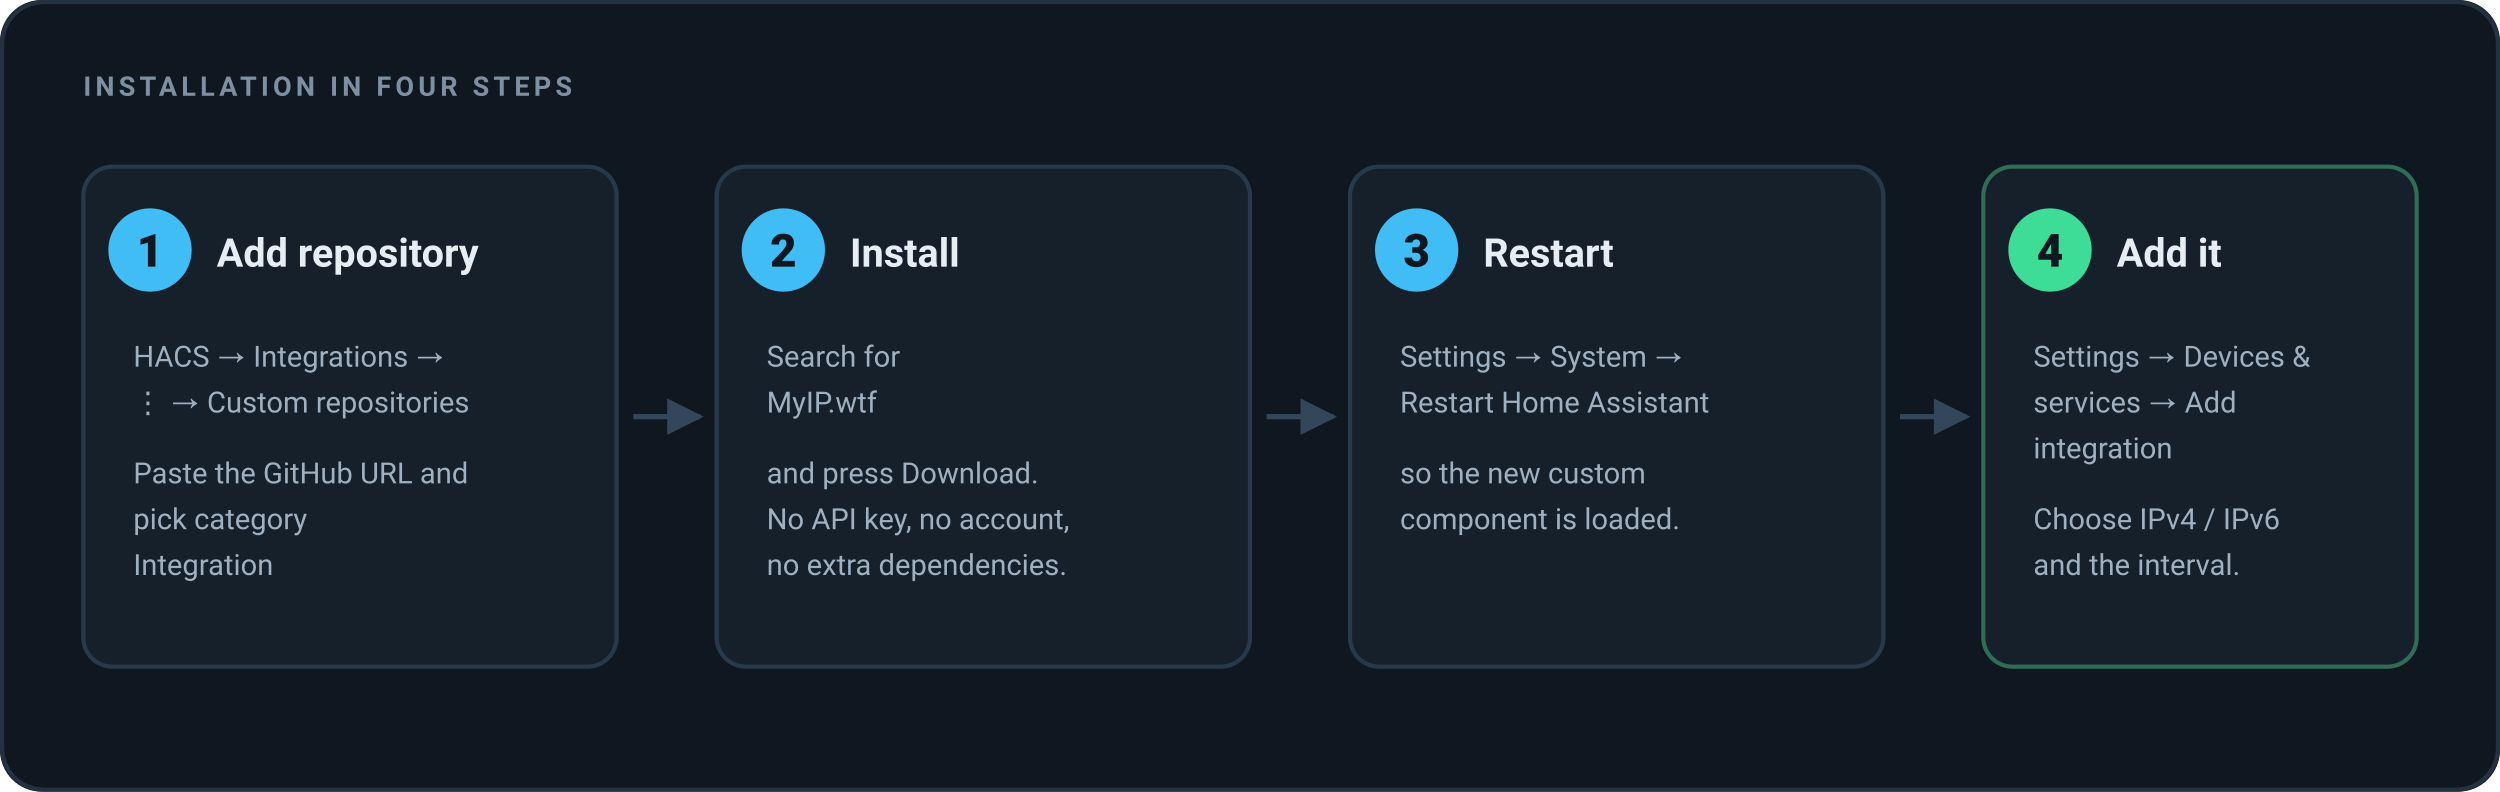
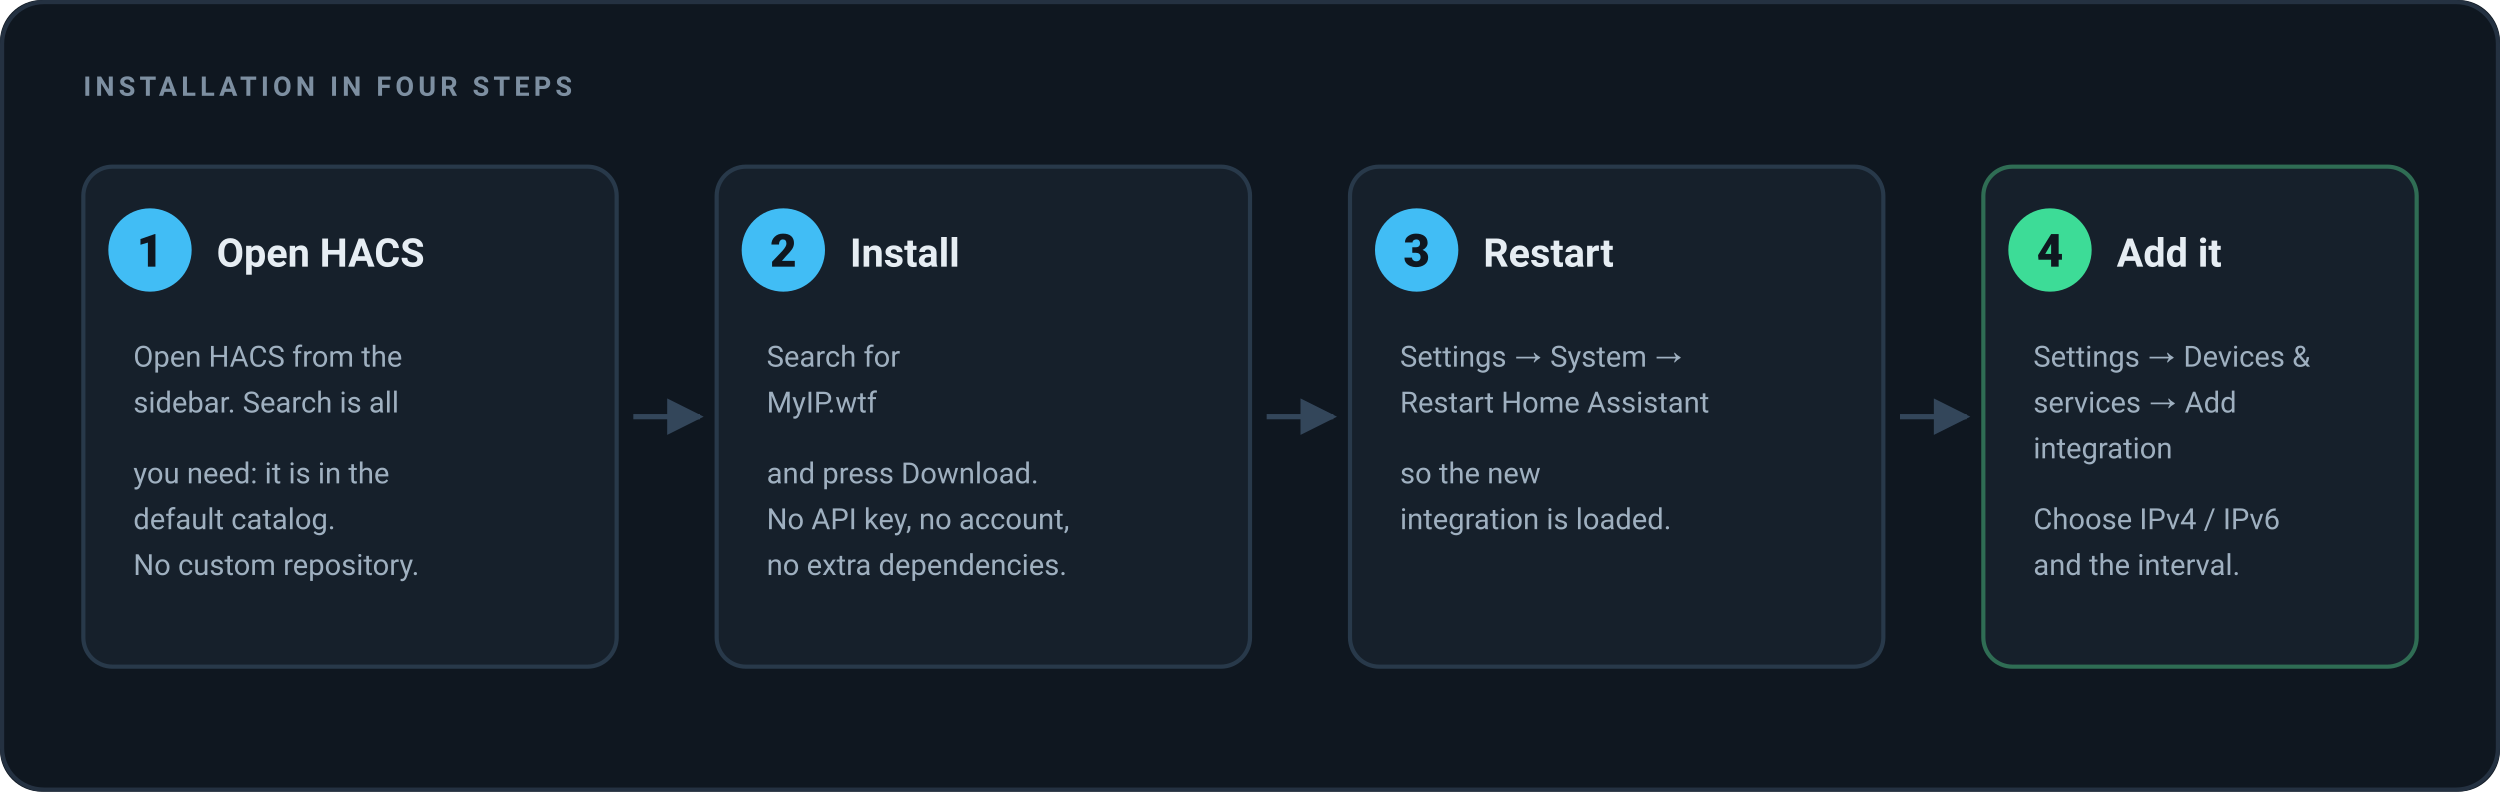
- <svg xmlns="http://www.w3.org/2000/svg" viewBox="0 0 1200 380" width="1200" height="380" role="img" aria-label="Installation in four steps: add the custom repository to HACS, install MyIP.wtf, restart Home Assistant, then add the integration and pick your IP versions">
+ <svg xmlns="http://www.w3.org/2000/svg" viewBox="0 0 1200 380" width="1200" height="380" role="img" aria-label="Installation in four steps: open HACS, install MyIP.wtf, restart Home Assistant, then add the integration and pick your IP versions">
  <defs>
    <style>
      .t { font-family: ui-sans-serif, -apple-system, 'Segoe UI', Roboto, Helvetica, Arial, sans-serif; }
      .h { font-size: 19px; font-weight: 700; fill: #e6edf3; }
      .s { font-size: 14px; fill: #9fb0c0; }
      .n { font-size: 22px; font-weight: 800; fill: #0f1720; }
    </style>
    <marker id="iah" viewBox="0 0 10 10" refX="9" refY="5" markerWidth="7" markerHeight="7" orient="auto-start-reverse">
      <path d="M0 0 10 5 0 10z" fill="#33465a" />
    </marker>
  </defs>
  <rect width="1200" height="380" rx="20" fill="#0f1720" />
  <rect x="1" y="1" width="1198" height="378" rx="20" fill="none" stroke="#243141" stroke-width="2" />
  <text class="t" x="40" y="46" font-size="13" letter-spacing="2" font-weight="600" fill="#7d8fa1">INSTALLATION IN FOUR STEPS</text>
  <g class="t">
    <rect x="40" y="80" width="256" height="240" rx="14" fill="#16202b" stroke="#28394a" stroke-width="2" />
    <circle cx="72" cy="120" r="20" fill="#41BDF5" />
    <text class="n" x="72" y="128" text-anchor="middle">1</text>
-     <text class="h" x="104" y="128">Add repository</text>
-     <text class="s" x="64" y="176">HACS → Integrations →</text>
-     <text class="s" x="64" y="198">⋮ → Custom repositories</text>
-     <text class="s" x="64" y="232">Paste the GitHub URL and</text>
-     <text class="s" x="64" y="254">pick category</text>
-     <text class="s" x="64" y="276" fill="#7fd4f7">Integration</text>
+     <text class="h" x="104" y="128">Open HACS</text>
+     <text class="s" x="64" y="176">Open HACS from the</text>
+     <text class="s" x="64" y="198">sidebar. Search is all</text>
+     <text class="s" x="64" y="232">you need: it is in the</text>
+     <text class="s" x="64" y="254">default catalog.</text>
+     <text class="s" x="64" y="276" fill="#7fd4f7">No custom repository.</text>
    <path d="M304 200 H336" stroke="#33465a" stroke-width="2.5" marker-end="url(#iah)" />
    <rect x="344" y="80" width="256" height="240" rx="14" fill="#16202b" stroke="#28394a" stroke-width="2" />
    <circle cx="376" cy="120" r="20" fill="#41BDF5" />
    <text class="n" x="376" y="128" text-anchor="middle">2</text>
    <text class="h" x="408" y="128">Install</text>
    <text class="s" x="368" y="176">Search for</text>
    <text class="s" x="368" y="198" fill="#7fd4f7">MyIP.wtf</text>
    <text class="s" x="368" y="232">and press Download.</text>
    <text class="s" x="368" y="254">No API key, no account,</text>
    <text class="s" x="368" y="276">no extra dependencies.</text>
    <path d="M608 200 H640" stroke="#33465a" stroke-width="2.5" marker-end="url(#iah)" />
    <rect x="648" y="80" width="256" height="240" rx="14" fill="#16202b" stroke="#28394a" stroke-width="2" />
    <circle cx="680" cy="120" r="20" fill="#41BDF5" />
    <text class="n" x="680" y="128" text-anchor="middle">3</text>
    <text class="h" x="712" y="128">Restart</text>
    <text class="s" x="672" y="176">Settings → System →</text>
    <text class="s" x="672" y="198">Restart Home Assistant</text>
-     <text class="s" x="672" y="232">so the new custom</text>
-     <text class="s" x="672" y="254">component is loaded.</text>
+     <text class="s" x="672" y="232">so the new</text>
+     <text class="s" x="672" y="254">integration is loaded.</text>
    <path d="M912 200 H944" stroke="#33465a" stroke-width="2.5" marker-end="url(#iah)" />
    <rect x="952" y="80" width="208" height="240" rx="14" fill="#16202b" stroke="#2f6d54" stroke-width="2" />
    <circle cx="984" cy="120" r="20" fill="#3ddc97" />
    <text class="n" x="984" y="128" text-anchor="middle">4</text>
    <text class="h" x="1016" y="128">Add it</text>
    <text class="s" x="976" y="176">Settings → Devices &amp;</text>
    <text class="s" x="976" y="198">services → Add</text>
    <text class="s" x="976" y="220">integration</text>
    <text class="s" x="976" y="254">Choose IPv4 / IPv6</text>
    <text class="s" x="976" y="276">and the interval.</text>
  </g>
</svg>
